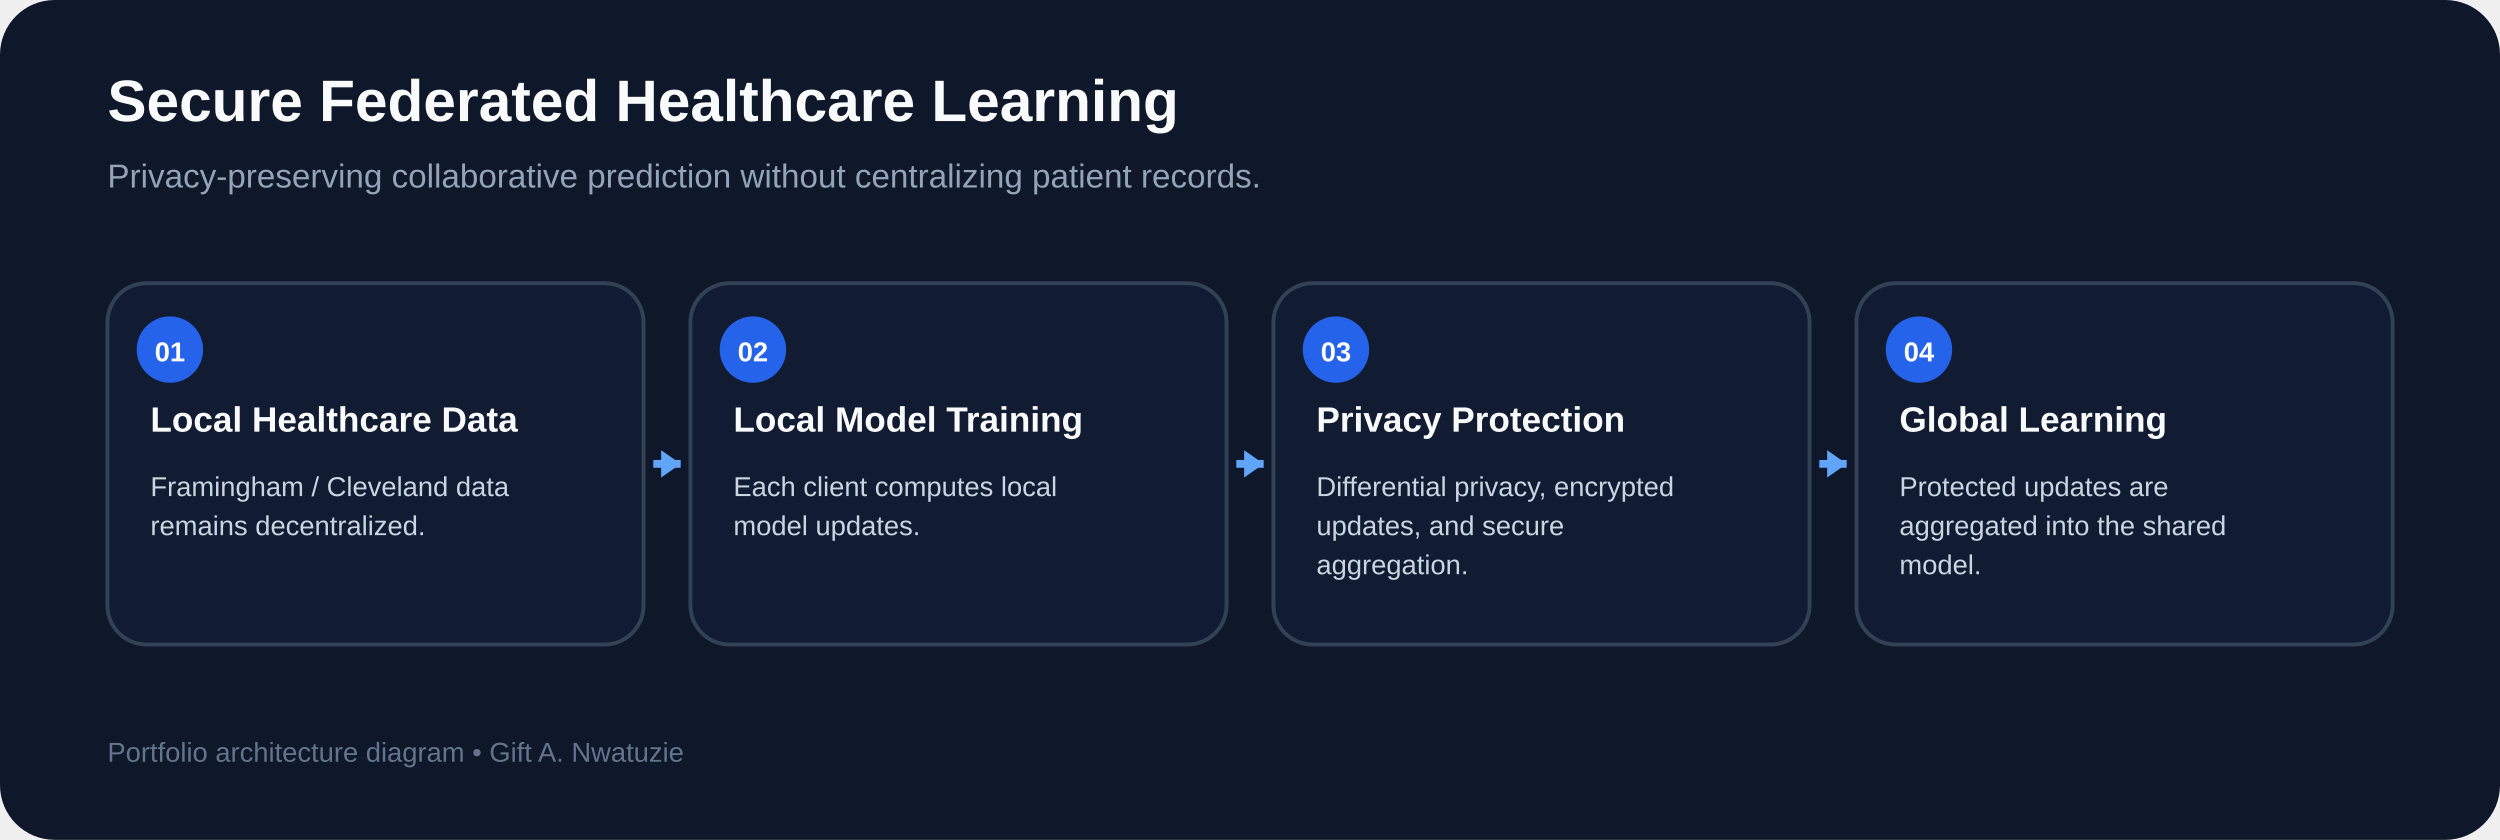
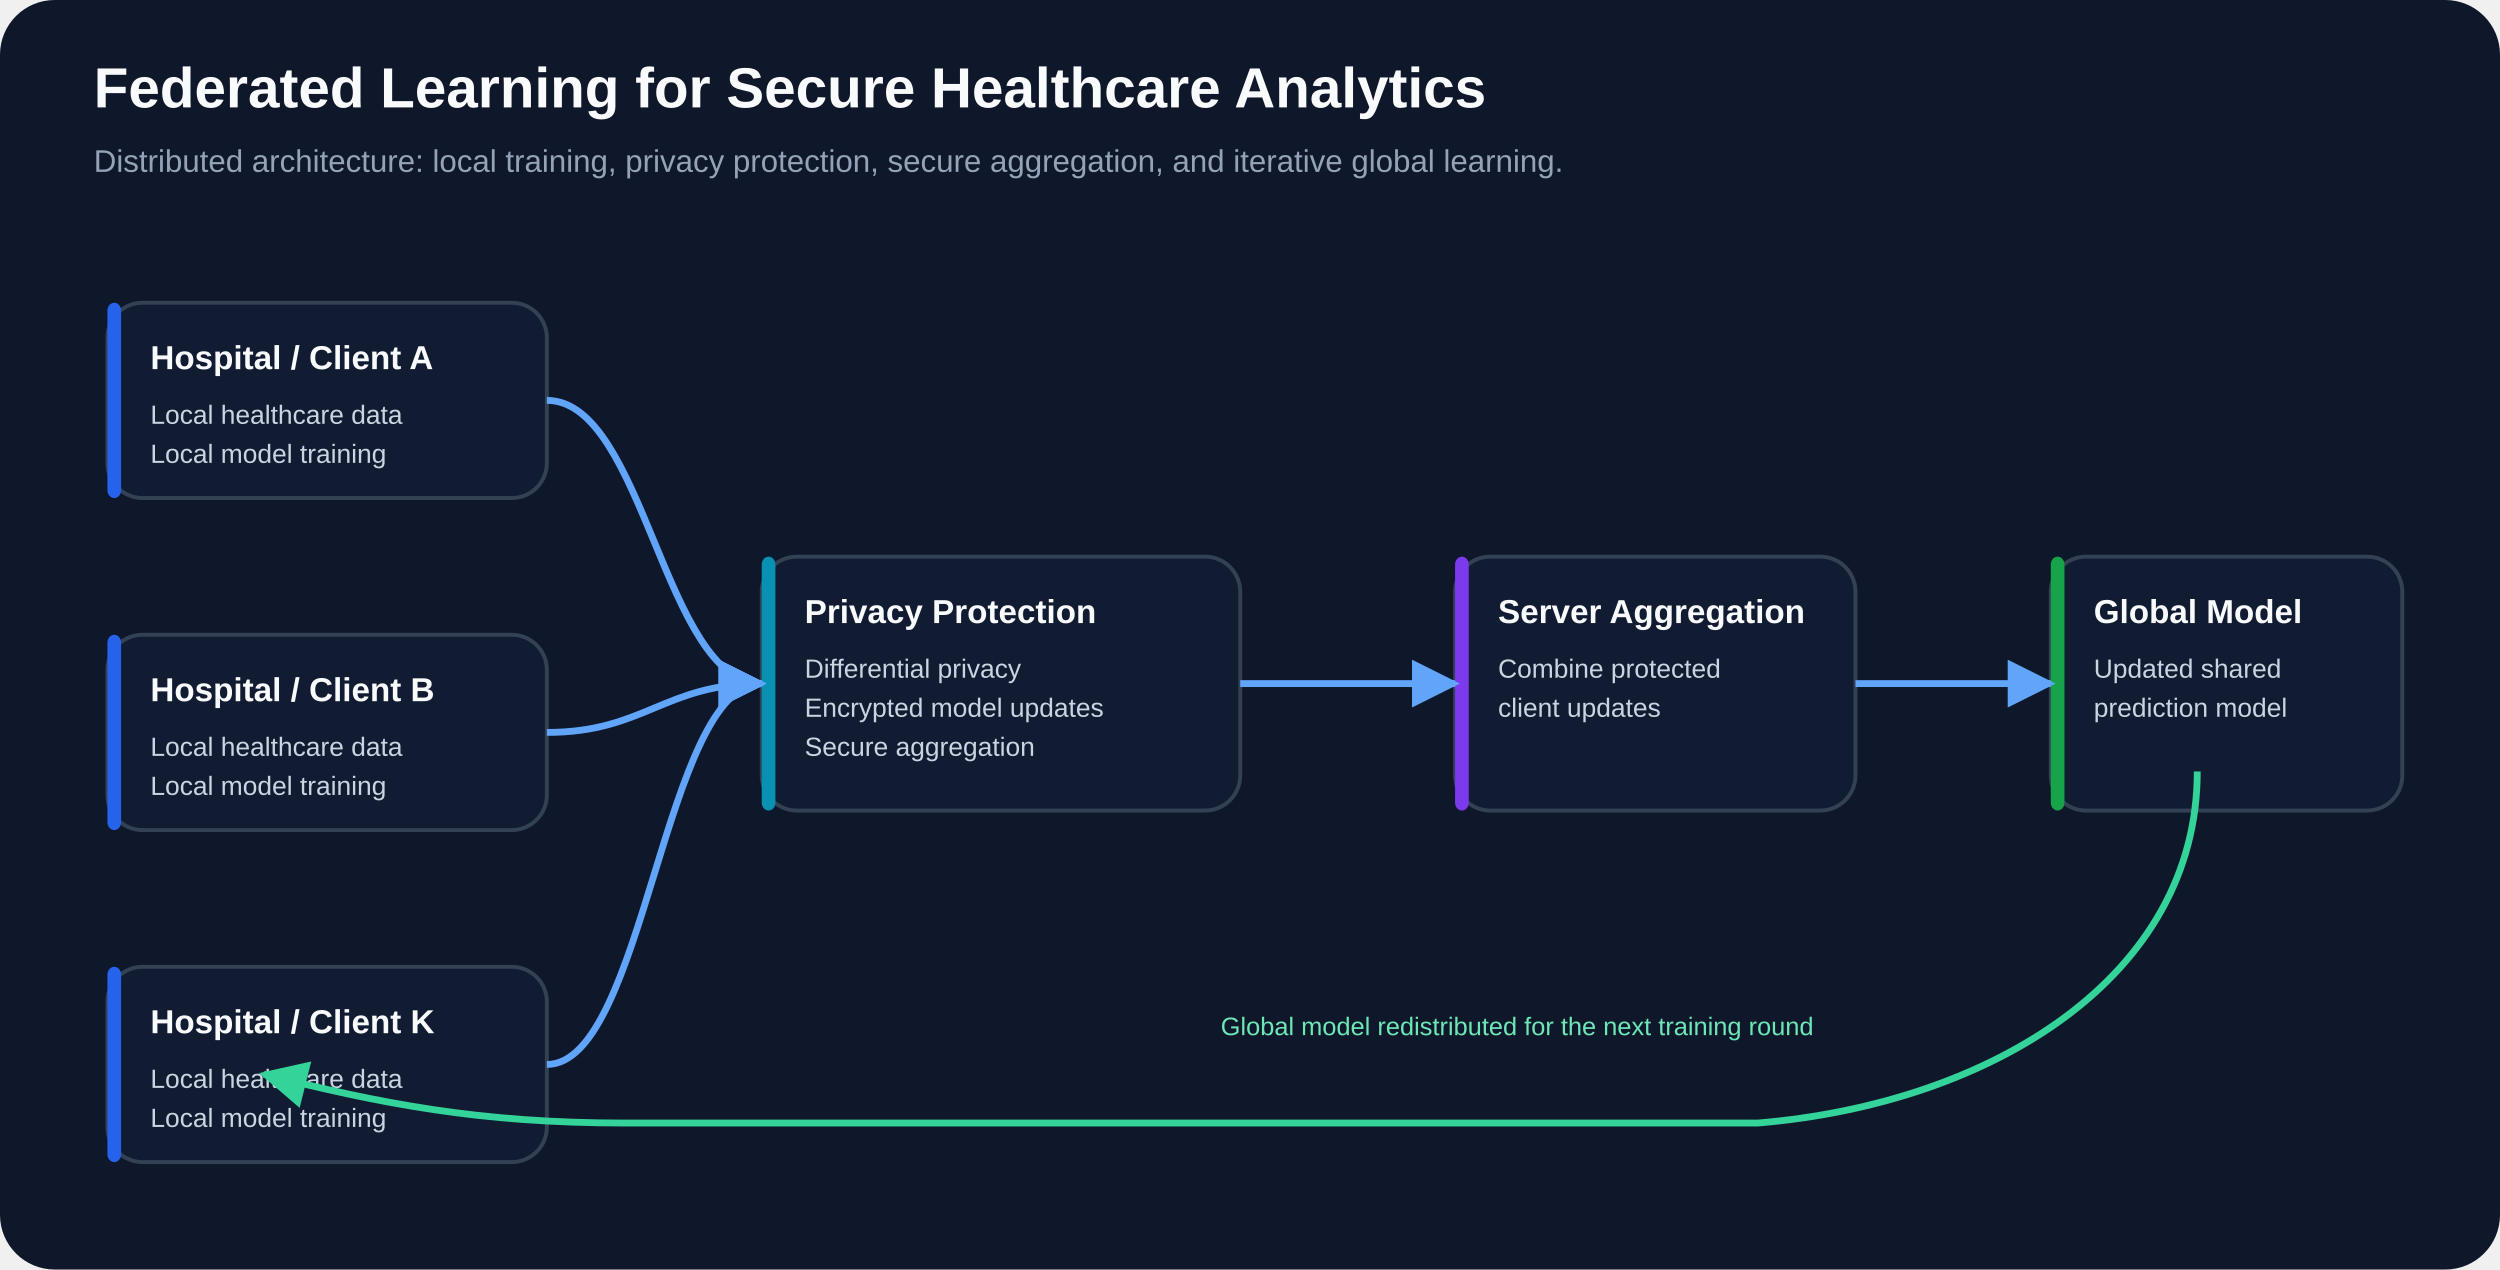
- <svg xmlns="http://www.w3.org/2000/svg" width="1280" height="430" viewBox="0 0 1280 430" role="img" aria-labelledby="title desc">
-   <rect width="1280" height="430" rx="28" fill="#0f172a" />
-   <text x="55" y="62" font-family="Arial, sans-serif" font-size="30" font-weight="700" fill="#f8fafc">Secure Federated Healthcare Learning</text>
-   <text x="55" y="96" font-family="Arial, sans-serif" font-size="17" fill="#94a3b8">Privacy-preserving collaborative prediction without centralizing patient records.</text>
-   <rect x="55.0" y="145" width="274.5" height="185" rx="20" fill="#111c33" stroke="#334155" stroke-width="2" />
-   <circle cx="87.0" cy="179" r="17" fill="#2563eb" />
-   <text x="87.0" y="185" text-anchor="middle" font-family="Arial" font-size="14" font-weight="700" fill="white">01</text>
-   <text x="77.0" y="221" font-family="Arial" font-size="18" font-weight="700" fill="#f8fafc">Local Healthcare Data</text>
-   <text x="77.0" y="254" font-family="Arial" font-size="14" fill="#cbd5e1">Framingham / Cleveland data</text>
-   <text x="77.0" y="274" font-family="Arial" font-size="14" fill="#cbd5e1">remains decentralized.</text>
-   <line x1="334.5" y1="237.5" x2="348.5" y2="237.5" stroke="#60a5fa" stroke-width="4" />
-   <polygon points="348.5,237.5 338.5,230.5 338.5,244.5" fill="#60a5fa" />
-   <rect x="353.5" y="145" width="274.5" height="185" rx="20" fill="#111c33" stroke="#334155" stroke-width="2" />
-   <circle cx="385.5" cy="179" r="17" fill="#2563eb" />
-   <text x="385.5" y="185" text-anchor="middle" font-family="Arial" font-size="14" font-weight="700" fill="white">02</text>
-   <text x="375.5" y="221" font-family="Arial" font-size="18" font-weight="700" fill="#f8fafc">Local Model Training</text>
-   <text x="375.5" y="254" font-family="Arial" font-size="14" fill="#cbd5e1">Each client computes local</text>
-   <text x="375.5" y="274" font-family="Arial" font-size="14" fill="#cbd5e1">model updates.</text>
-   <line x1="633.0" y1="237.5" x2="647.0" y2="237.5" stroke="#60a5fa" stroke-width="4" />
-   <polygon points="647.0,237.5 637.0,230.5 637.0,244.5" fill="#60a5fa" />
-   <rect x="652.0" y="145" width="274.5" height="185" rx="20" fill="#111c33" stroke="#334155" stroke-width="2" />
-   <circle cx="684.0" cy="179" r="17" fill="#2563eb" />
-   <text x="684.0" y="185" text-anchor="middle" font-family="Arial" font-size="14" font-weight="700" fill="white">03</text>
-   <text x="674.0" y="221" font-family="Arial" font-size="18" font-weight="700" fill="#f8fafc">Privacy Protection</text>
-   <text x="674.0" y="254" font-family="Arial" font-size="14" fill="#cbd5e1">Differential privacy, encrypted</text>
-   <text x="674.0" y="274" font-family="Arial" font-size="14" fill="#cbd5e1">updates, and secure</text>
-   <text x="674.0" y="294" font-family="Arial" font-size="14" fill="#cbd5e1">aggregation.</text>
-   <line x1="931.5" y1="237.5" x2="945.5" y2="237.5" stroke="#60a5fa" stroke-width="4" />
-   <polygon points="945.5,237.5 935.5,230.5 935.5,244.5" fill="#60a5fa" />
-   <rect x="950.5" y="145" width="274.5" height="185" rx="20" fill="#111c33" stroke="#334155" stroke-width="2" />
-   <circle cx="982.5" cy="179" r="17" fill="#2563eb" />
-   <text x="982.5" y="185" text-anchor="middle" font-family="Arial" font-size="14" font-weight="700" fill="white">04</text>
-   <text x="972.5" y="221" font-family="Arial" font-size="18" font-weight="700" fill="#f8fafc">Global Learning</text>
-   <text x="972.5" y="254" font-family="Arial" font-size="14" fill="#cbd5e1">Protected updates are</text>
-   <text x="972.5" y="274" font-family="Arial" font-size="14" fill="#cbd5e1">aggregated into the shared</text>
-   <text x="972.5" y="294" font-family="Arial" font-size="14" fill="#cbd5e1">model.</text>
-   <text x="55" y="390" font-family="Arial" font-size="14" fill="#64748b">Portfolio architecture diagram • Gift A. Nwatuzie</text>
+ <svg xmlns="http://www.w3.org/2000/svg" width="1280" height="650" viewBox="0 0 1280 650" role="img">
+   <rect width="1280" height="650" rx="28" fill="#0f172a" />
+   <text x="48" y="55" font-family="Arial,sans-serif" font-size="29" font-weight="700" fill="#f8fafc">Federated Learning for Secure Healthcare Analytics</text>
+   <text x="48" y="88" font-family="Arial,sans-serif" font-size="16" fill="#94a3b8">Distributed architecture: local training, privacy protection, secure aggregation, and iterative global learning.</text>
+   <rect x="55" y="155" width="225" height="100" rx="18" fill="#111c33" stroke="#334155" stroke-width="2" />
+   <rect x="55" y="155" width="7" height="100" rx="4" fill="#2563eb" />
+   <text x="77" y="189" font-family="Arial,sans-serif" font-size="17" font-weight="700" fill="#f8fafc">Hospital / Client A</text>
+   <text x="77" y="217" font-family="Arial,sans-serif" font-size="13.5" fill="#cbd5e1">Local healthcare data</text>
+   <text x="77" y="237" font-family="Arial,sans-serif" font-size="13.5" fill="#cbd5e1">Local model training</text>
+   <rect x="55" y="325" width="225" height="100" rx="18" fill="#111c33" stroke="#334155" stroke-width="2" />
+   <rect x="55" y="325" width="7" height="100" rx="4" fill="#2563eb" />
+   <text x="77" y="359" font-family="Arial,sans-serif" font-size="17" font-weight="700" fill="#f8fafc">Hospital / Client B</text>
+   <text x="77" y="387" font-family="Arial,sans-serif" font-size="13.5" fill="#cbd5e1">Local healthcare data</text>
+   <text x="77" y="407" font-family="Arial,sans-serif" font-size="13.5" fill="#cbd5e1">Local model training</text>
+   <rect x="55" y="495" width="225" height="100" rx="18" fill="#111c33" stroke="#334155" stroke-width="2" />
+   <rect x="55" y="495" width="7" height="100" rx="4" fill="#2563eb" />
+   <text x="77" y="529" font-family="Arial,sans-serif" font-size="17" font-weight="700" fill="#f8fafc">Hospital / Client K</text>
+   <text x="77" y="557" font-family="Arial,sans-serif" font-size="13.5" fill="#cbd5e1">Local healthcare data</text>
+   <text x="77" y="577" font-family="Arial,sans-serif" font-size="13.5" fill="#cbd5e1">Local model training</text>
+   <rect x="390" y="285" width="245" height="130" rx="18" fill="#111c33" stroke="#334155" stroke-width="2" />
+   <rect x="390" y="285" width="7" height="130" rx="4" fill="#0891b2" />
+   <text x="412" y="319" font-family="Arial,sans-serif" font-size="17" font-weight="700" fill="#f8fafc">Privacy Protection</text>
+   <text x="412" y="347" font-family="Arial,sans-serif" font-size="13.5" fill="#cbd5e1">Differential privacy</text>
+   <text x="412" y="367" font-family="Arial,sans-serif" font-size="13.5" fill="#cbd5e1">Encrypted model updates</text>
+   <text x="412" y="387" font-family="Arial,sans-serif" font-size="13.5" fill="#cbd5e1">Secure aggregation</text>
+   <rect x="745" y="285" width="205" height="130" rx="18" fill="#111c33" stroke="#334155" stroke-width="2" />
+   <rect x="745" y="285" width="7" height="130" rx="4" fill="#7c3aed" />
+   <text x="767" y="319" font-family="Arial,sans-serif" font-size="17" font-weight="700" fill="#f8fafc">Server Aggregation</text>
+   <text x="767" y="347" font-family="Arial,sans-serif" font-size="13.5" fill="#cbd5e1">Combine protected</text>
+   <text x="767" y="367" font-family="Arial,sans-serif" font-size="13.5" fill="#cbd5e1">client updates</text>
+   <rect x="1050" y="285" width="180" height="130" rx="18" fill="#111c33" stroke="#334155" stroke-width="2" />
+   <rect x="1050" y="285" width="7" height="130" rx="4" fill="#16a34a" />
+   <text x="1072" y="319" font-family="Arial,sans-serif" font-size="17" font-weight="700" fill="#f8fafc">Global Model</text>
+   <text x="1072" y="347" font-family="Arial,sans-serif" font-size="13.5" fill="#cbd5e1">Updated shared</text>
+   <text x="1072" y="367" font-family="Arial,sans-serif" font-size="13.5" fill="#cbd5e1">prediction model</text>
+   <defs>
+     <marker id="f205" viewBox="0 0 10 10" refX="9" refY="5" markerWidth="7" markerHeight="7" orient="auto-start-reverse">
+       <path d="M 0 0 L 10 5 L 0 10 z" fill="#60a5fa" />
+     </marker>
+   </defs>
+   <path d="M 280 205 C 330 205, 340 350, 390 350" fill="none" stroke="#60a5fa" stroke-width="3.5" marker-end="url(#f205)" />
+   <defs>
+     <marker id="f375" viewBox="0 0 10 10" refX="9" refY="5" markerWidth="7" markerHeight="7" orient="auto-start-reverse">
+       <path d="M 0 0 L 10 5 L 0 10 z" fill="#60a5fa" />
+     </marker>
+   </defs>
+   <path d="M 280 375 C 330 375, 340 350, 390 350" fill="none" stroke="#60a5fa" stroke-width="3.5" marker-end="url(#f375)" />
+   <defs>
+     <marker id="f545" viewBox="0 0 10 10" refX="9" refY="5" markerWidth="7" markerHeight="7" orient="auto-start-reverse">
+       <path d="M 0 0 L 10 5 L 0 10 z" fill="#60a5fa" />
+     </marker>
+   </defs>
+   <path d="M 280 545 C 330 545, 340 350, 390 350" fill="none" stroke="#60a5fa" stroke-width="3.5" marker-end="url(#f545)" />
+   <defs>
+     <marker id="arr" viewBox="0 0 10 10" refX="9" refY="5" markerWidth="7" markerHeight="7" orient="auto-start-reverse">
+       <path d="M 0 0 L 10 5 L 0 10 z" fill="#60a5fa" />
+     </marker>
+   </defs>
+   <line x1="635" y1="350" x2="745" y2="350" stroke="#60a5fa" stroke-width="3.5" marker-end="url(#arr)" />
+   <defs>
+     <marker id="arr" viewBox="0 0 10 10" refX="9" refY="5" markerWidth="7" markerHeight="7" orient="auto-start-reverse">
+       <path d="M 0 0 L 10 5 L 0 10 z" fill="#60a5fa" />
+     </marker>
+   </defs>
+   <line x1="950" y1="350" x2="1050" y2="350" stroke="#60a5fa" stroke-width="3.5" marker-end="url(#arr)" />
+   <text x="625" y="530" font-family="Arial,sans-serif" font-size="13" fill="#6ee7b7">
+   Global model redistributed for the next training round
+ </text>
+   <defs>
+     <marker id="feedbackfed13" viewBox="0 0 10 10" refX="9" refY="5" markerWidth="7" markerHeight="7" orient="auto-start-reverse">
+       <path d="M 0 0 L 10 5 L 0 10 z" fill="#34d399" />
+     </marker>
+   </defs>
+   <path d="M 1125 395          C 1125 500, 1020 565, 900 575          L 320 575          C 245 575, 195 565, 135 550" fill="none" stroke="#34d399" stroke-width="3.5" marker-end="url(#feedbackfed13)" />
</svg>
